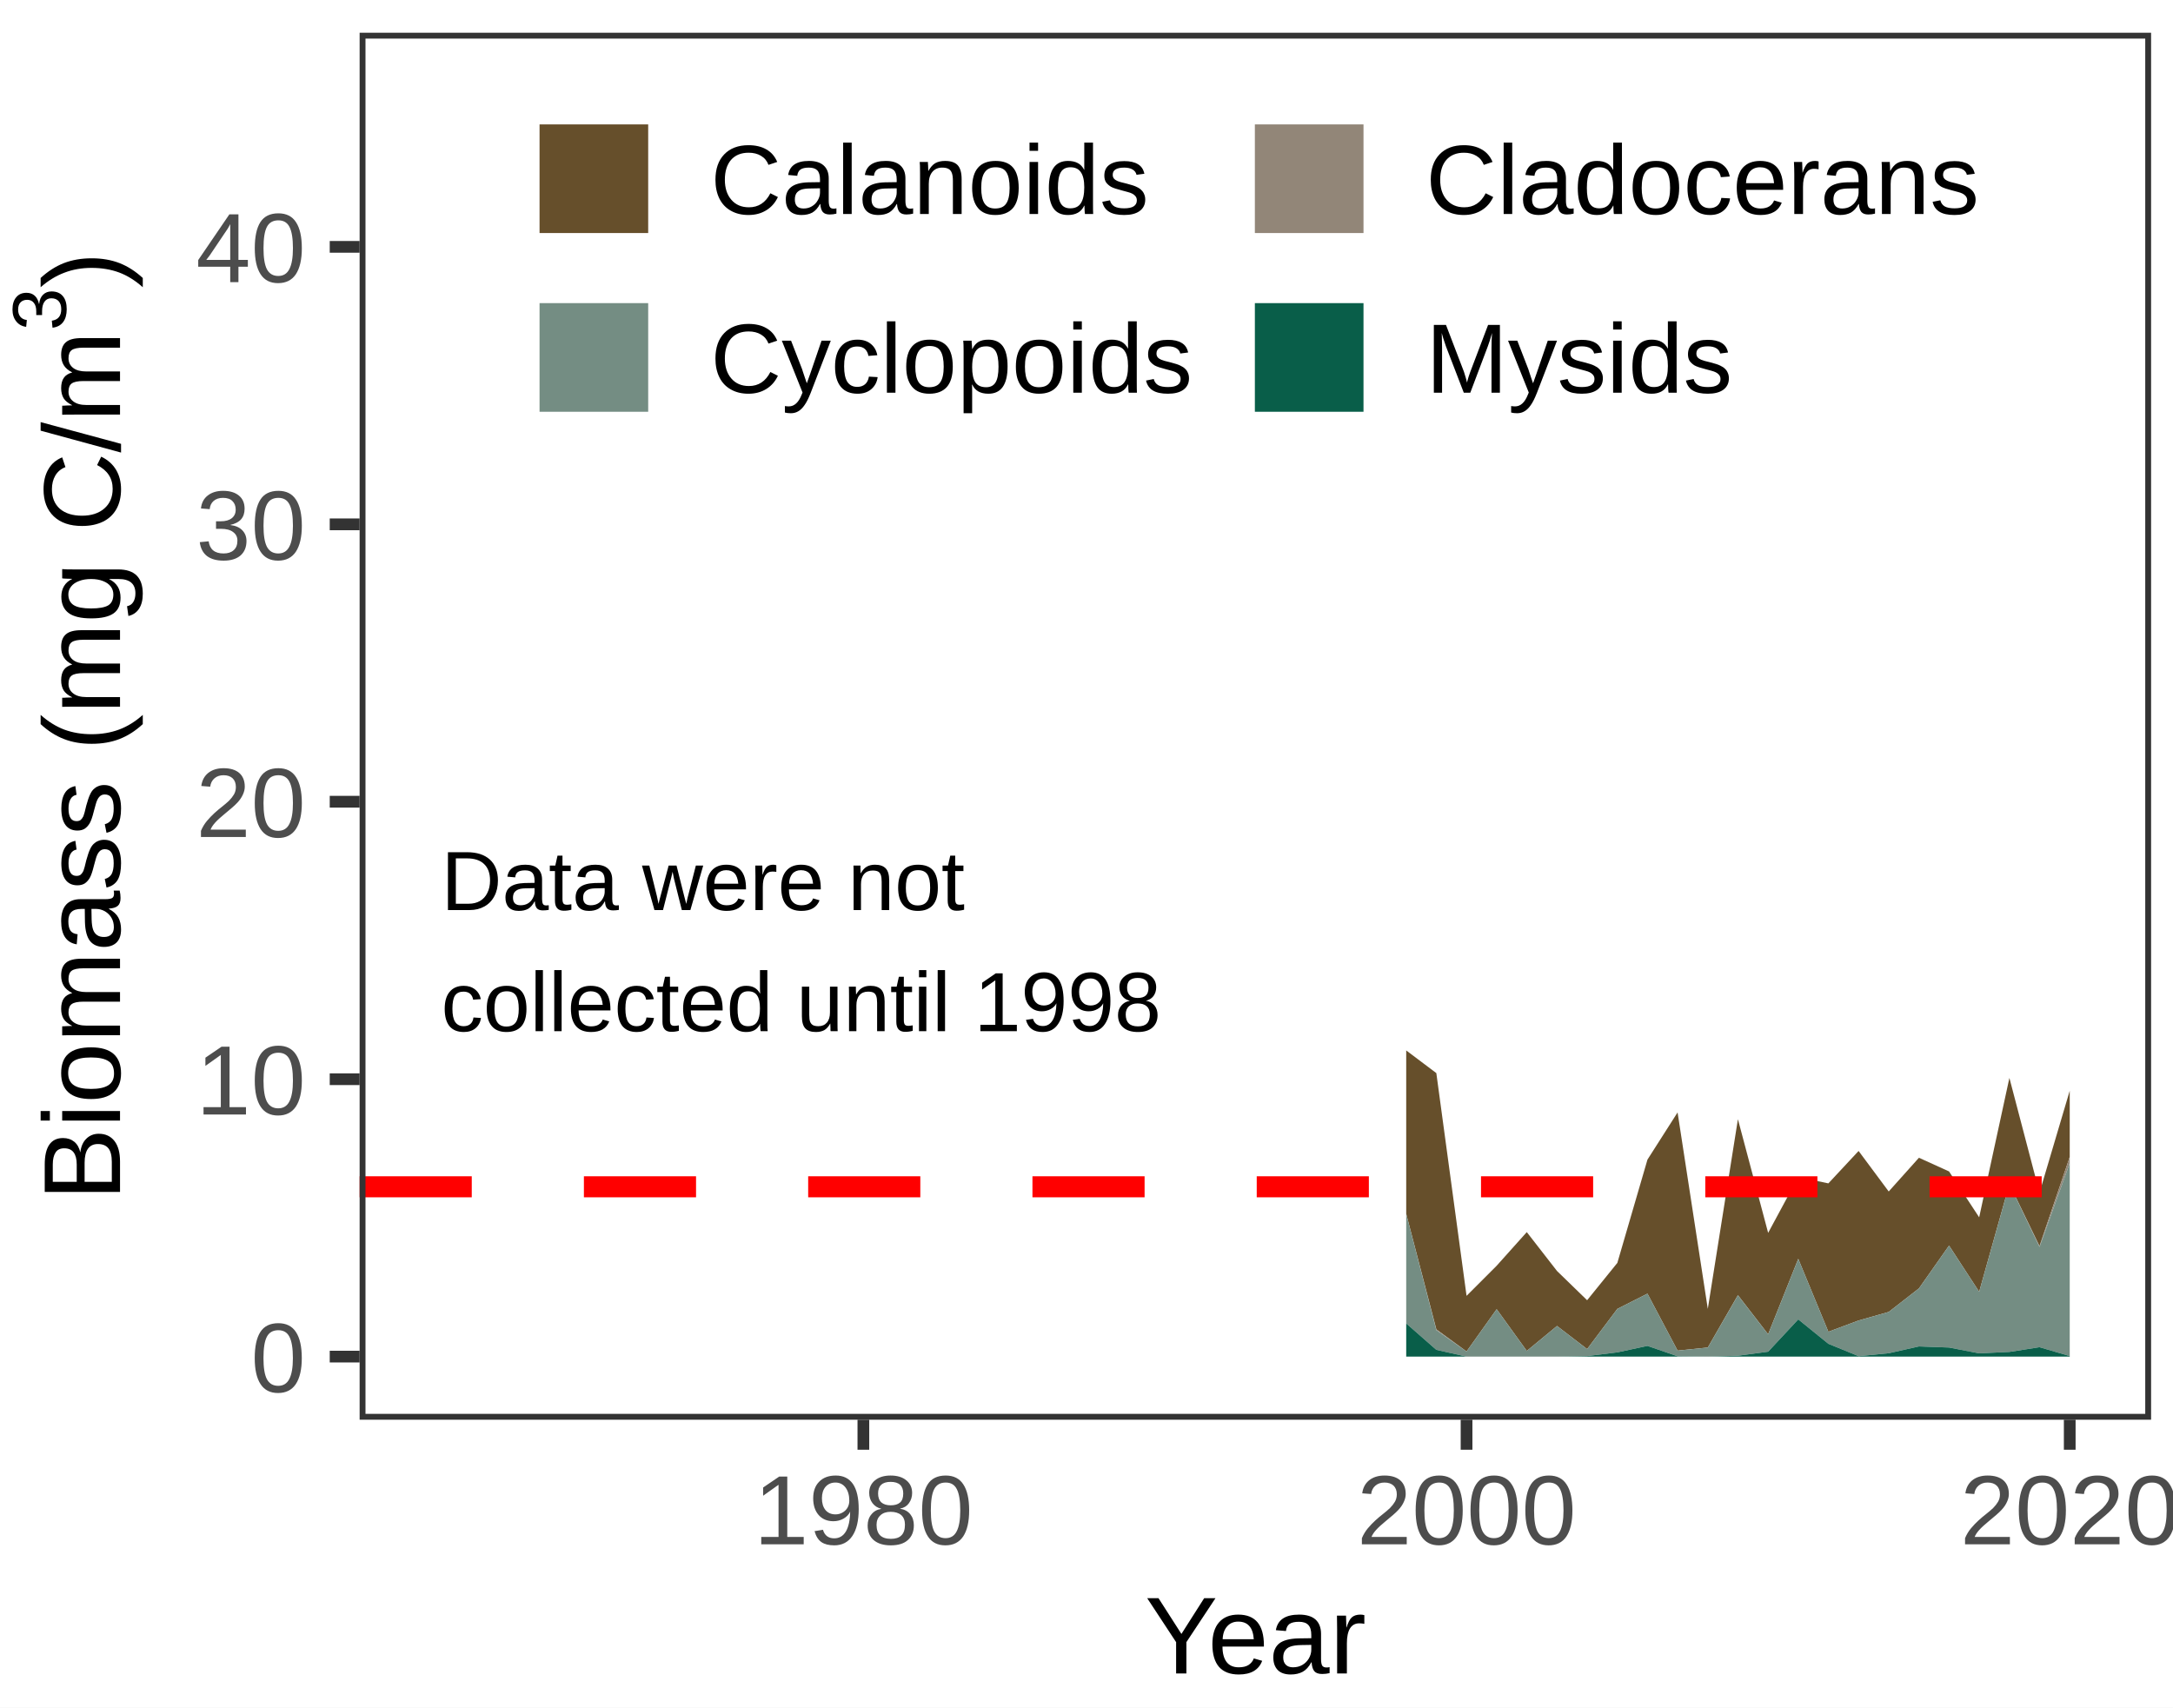
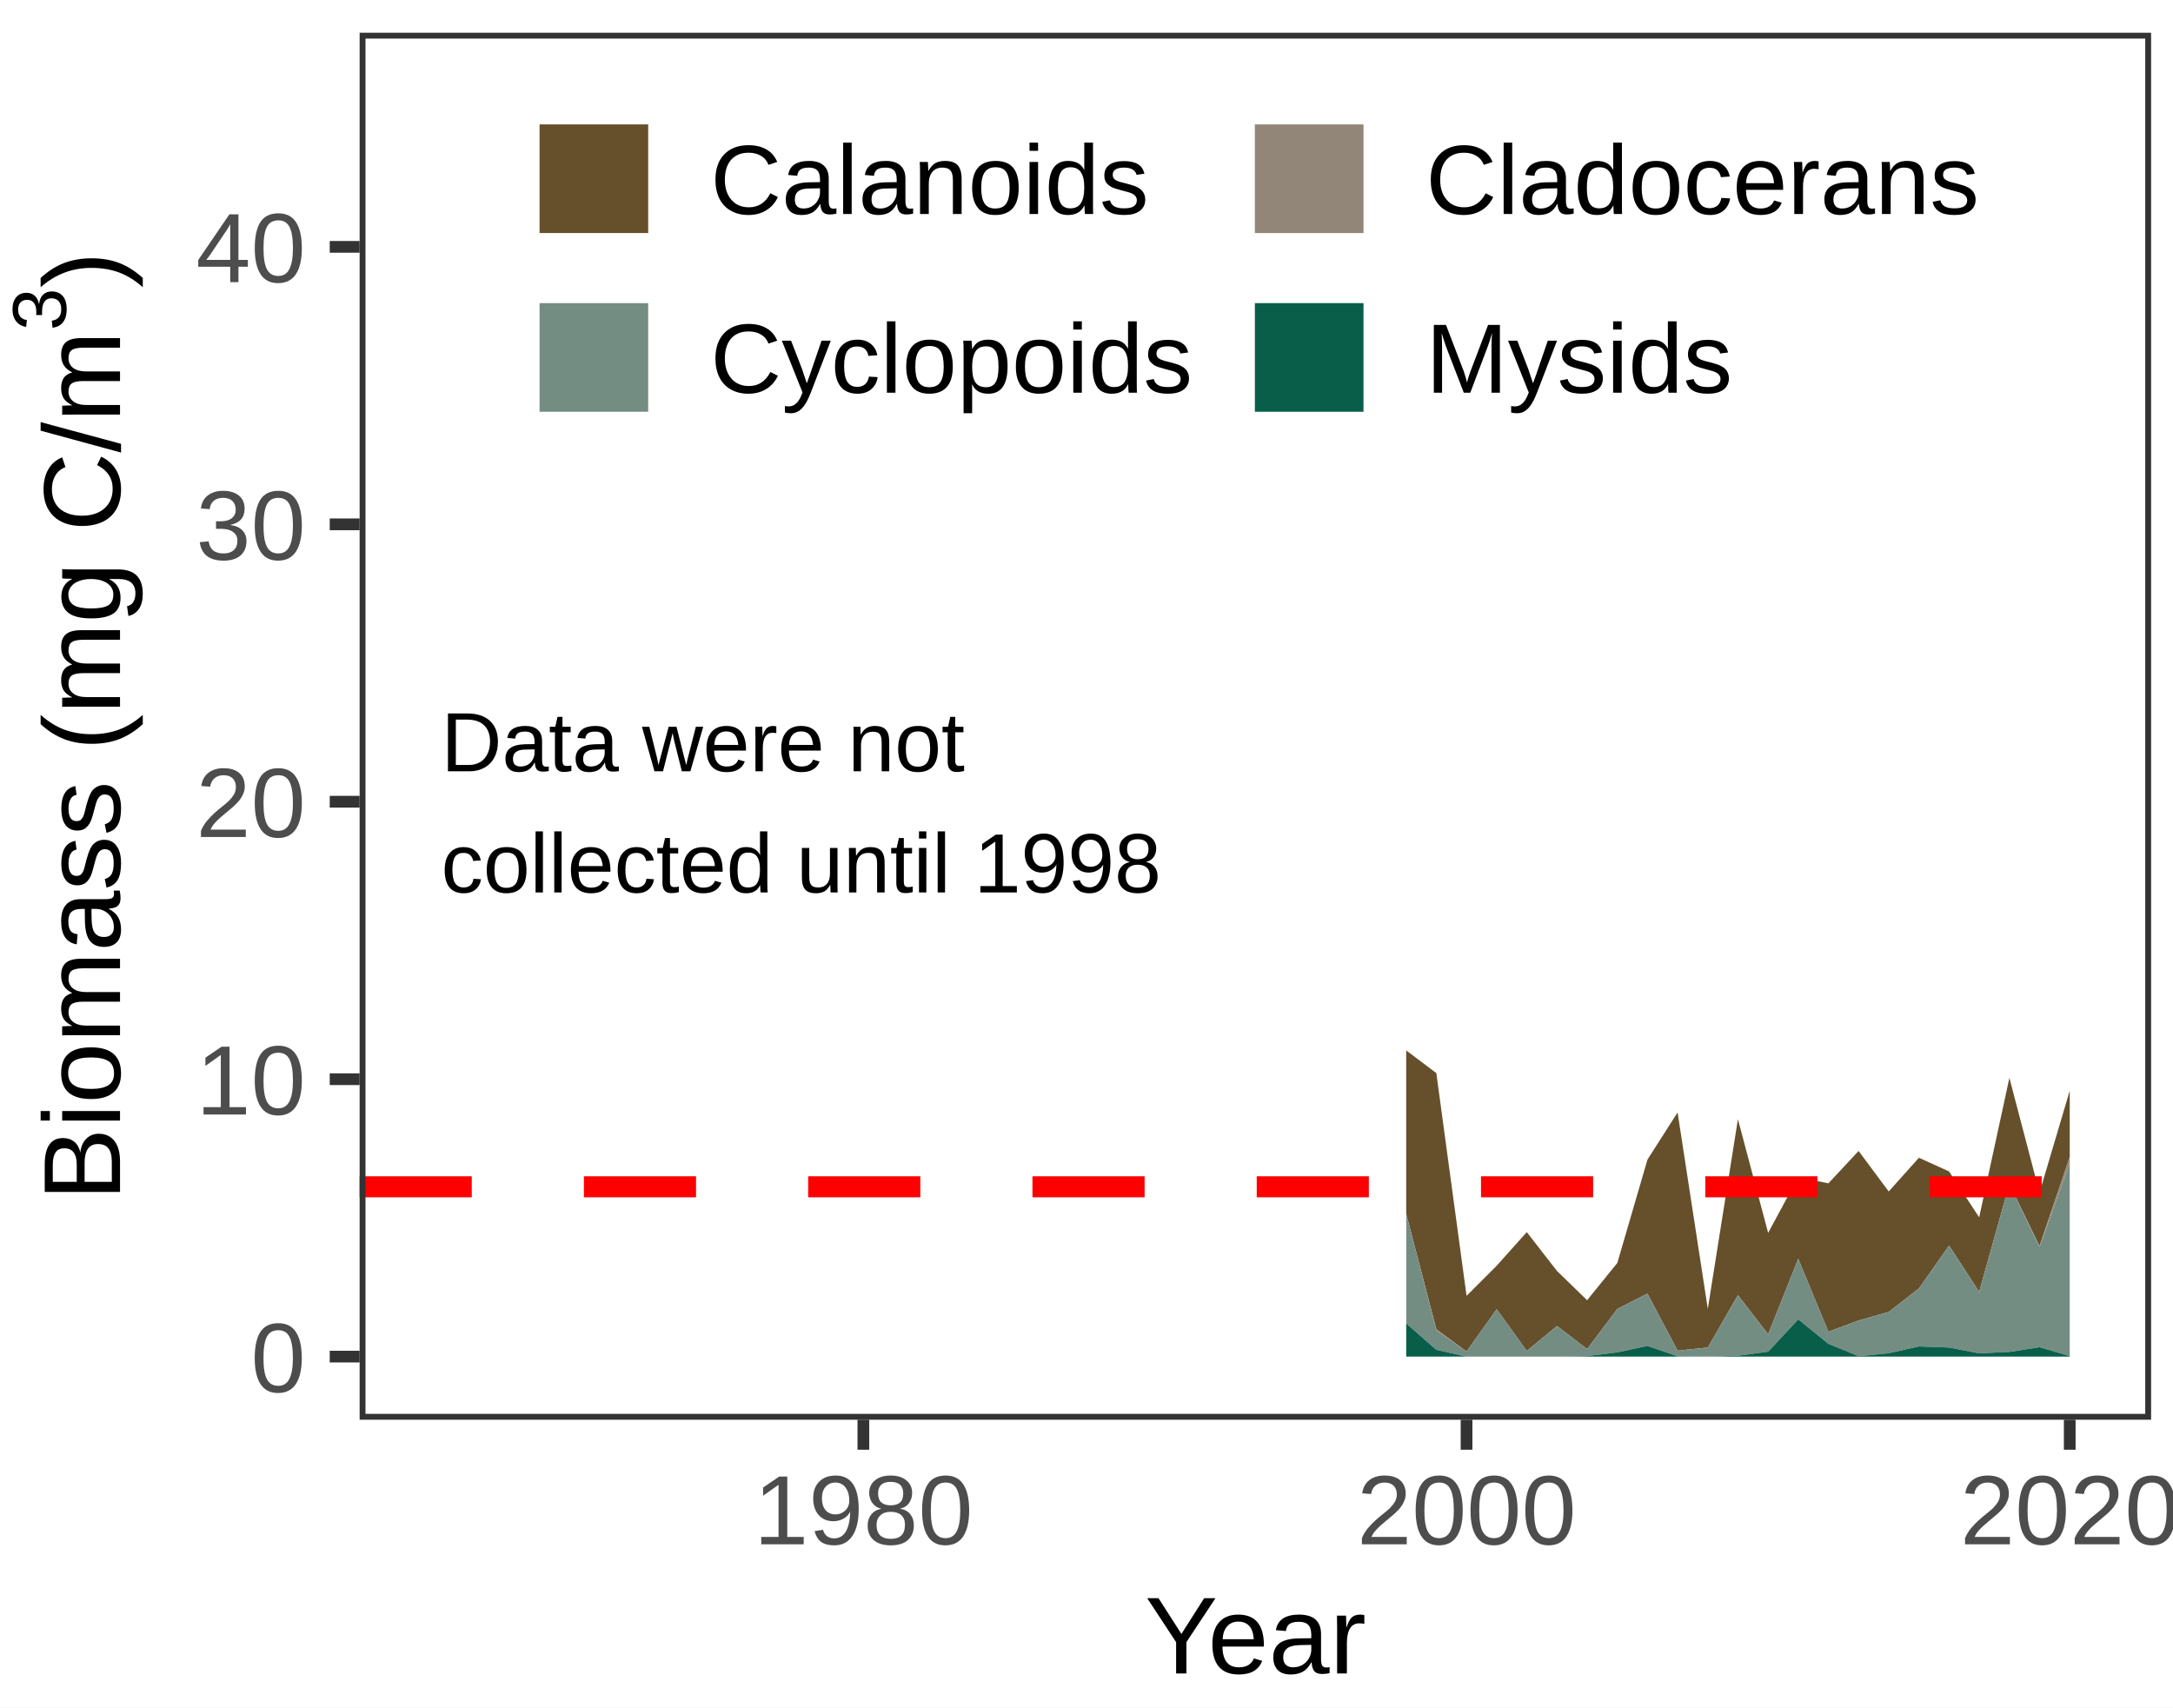
<svg xmlns="http://www.w3.org/2000/svg" class="svglite" width="198.43pt" height="155.91pt" viewBox="0 0 198.43 155.91">
  <defs>
    <style type="text/css">
    .svglite line, .svglite polyline, .svglite polygon, .svglite path, .svglite rect, .svglite circle {
      fill: none;
      stroke: #000000;
      stroke-linecap: round;
      stroke-linejoin: round;
      stroke-miterlimit: 10.00;
    }
  </style>
  </defs>
  <rect width="100%" height="100%" style="stroke: none; fill: #FFFFFF;" />
  <defs>
    <clipPath id="cpMC4wMHwxOTguNDN8MC4wMHwxNTUuOTE=">
      <rect x="0.00" y="0.00" width="198.43" height="155.91" />
    </clipPath>
  </defs>
  <g clip-path="url(#cpMC4wMHwxOTguNDN8MC4wMHwxNTUuOTE=)">
    <rect x="0.00" y="0.00" width="198.43" height="155.91" style="stroke-width: 1.07; stroke: #FFFFFF; fill: #FFFFFF;" />
  </g>
  <defs>
    <clipPath id="cpMzIuODR8MTk2LjQzfDIuOTl8MTI5LjY0">
      <rect x="32.84" y="2.99" width="163.59" height="126.65" />
    </clipPath>
  </defs>
  <g clip-path="url(#cpMzIuODR8MTk2LjQzfDIuOTl8MTI5LjY0)">
    <rect x="32.84" y="2.99" width="163.59" height="126.65" style="stroke-width: 1.07; stroke: none; fill: #FFFFFF;" />
    <polygon points="128.41,95.92 131.16,97.99 133.92,118.33 136.67,115.58 139.42,112.51 142.18,116.06 144.93,118.73 147.69,115.32 150.44,105.89 153.19,101.58 155.95,119.52 158.70,102.20 161.46,112.58 164.21,107.48 166.96,108.06 169.72,105.10 172.47,108.80 175.23,105.72 177.98,106.97 180.73,111.16 183.49,98.43 186.24,108.91 189.00,99.60 189.00,105.65 186.24,113.79 183.49,108.12 180.73,117.96 177.98,113.74 175.23,117.65 172.47,119.80 169.72,120.58 166.96,121.61 164.21,114.95 161.46,121.84 158.70,118.27 155.95,123.05 153.19,123.33 150.44,118.13 147.69,119.52 144.93,123.19 142.18,121.08 139.42,123.36 136.67,119.55 133.92,123.41 131.16,121.39 128.41,110.84 " style="stroke-width: 0.00; stroke: none; fill: #664F2B;" />
    <polyline points="128.41,95.92 131.16,97.99 133.92,118.33 136.67,115.58 139.42,112.51 142.18,116.06 144.93,118.73 147.69,115.32 150.44,105.89 153.19,101.58 155.95,119.52 158.70,102.20 161.46,112.58 164.21,107.48 166.96,108.06 169.72,105.10 172.47,108.80 175.23,105.72 177.98,106.97 180.73,111.16 183.49,98.43 186.24,108.91 189.00,99.60 " style="stroke-width: 1.07; stroke: none;" />
    <polygon points="128.41,110.84 131.16,121.39 133.92,123.41 136.67,119.55 139.42,123.36 142.18,121.08 144.93,123.19 147.69,119.52 150.44,118.13 153.19,123.33 155.95,123.05 158.70,118.27 161.46,121.84 164.21,114.95 166.96,121.61 169.72,120.58 172.47,119.80 175.23,117.65 177.98,113.74 180.73,117.96 183.49,108.12 186.24,113.79 189.00,105.65 189.00,106.21 186.24,113.86 183.49,108.13 180.73,117.96 177.98,113.74 175.23,117.65 172.47,119.80 169.72,120.58 166.96,121.61 164.21,114.95 161.46,121.84 158.70,118.28 155.95,123.05 153.19,123.33 150.44,118.13 147.69,119.52 144.93,123.19 142.18,121.08 139.42,123.36 136.67,119.55 133.92,123.41 131.16,121.46 128.41,110.84 " style="stroke-width: 0.00; stroke: none; fill: #928678;" />
    <polyline points="128.41,110.84 131.16,121.39 133.92,123.41 136.67,119.55 139.42,123.36 142.18,121.08 144.93,123.19 147.69,119.52 150.44,118.13 153.19,123.33 155.95,123.05 158.70,118.27 161.46,121.84 164.21,114.95 166.96,121.61 169.72,120.58 172.47,119.80 175.23,117.65 177.98,113.74 180.73,117.96 183.49,108.12 186.24,113.79 189.00,105.65 " style="stroke-width: 1.07; stroke: none;" />
    <polygon points="128.41,110.84 131.16,121.46 133.92,123.41 136.67,119.55 139.42,123.36 142.18,121.08 144.93,123.19 147.69,119.52 150.44,118.13 153.19,123.33 155.95,123.05 158.70,118.28 161.46,121.84 164.21,114.95 166.96,121.61 169.72,120.58 172.47,119.80 175.23,117.65 177.98,113.74 180.73,117.96 183.49,108.13 186.24,113.86 189.00,106.21 189.00,123.83 186.24,123.02 183.49,123.45 180.73,123.58 177.98,123.05 175.23,122.95 172.47,123.57 169.72,123.84 166.96,122.71 164.21,120.48 161.46,123.43 158.70,123.80 155.95,123.88 153.19,123.85 150.44,122.90 147.69,123.49 144.93,123.83 142.18,123.88 139.42,123.88 136.67,123.88 133.92,123.88 131.16,123.26 128.41,120.85 " style="stroke-width: 0.00; stroke: none; fill: #748D83;" />
    <polyline points="128.41,110.84 131.16,121.46 133.92,123.41 136.67,119.55 139.42,123.36 142.18,121.08 144.93,123.19 147.69,119.52 150.44,118.13 153.19,123.33 155.95,123.05 158.70,118.28 161.46,121.84 164.21,114.95 166.96,121.61 169.72,120.58 172.47,119.80 175.23,117.65 177.98,113.74 180.73,117.96 183.49,108.13 186.24,113.86 189.00,106.21 " style="stroke-width: 1.07; stroke: none;" />
    <polygon points="128.41,120.85 131.16,123.26 133.92,123.88 136.67,123.88 139.42,123.88 142.18,123.88 144.93,123.83 147.69,123.49 150.44,122.90 153.19,123.85 155.95,123.88 158.70,123.80 161.46,123.43 164.21,120.48 166.96,122.71 169.72,123.84 172.47,123.57 175.23,122.95 177.98,123.05 180.73,123.58 183.49,123.45 186.24,123.02 189.00,123.83 189.00,123.88 186.24,123.88 183.49,123.88 180.73,123.88 177.98,123.88 175.23,123.88 172.47,123.88 169.72,123.88 166.96,123.88 164.21,123.88 161.46,123.88 158.70,123.88 155.95,123.88 153.19,123.88 150.44,123.88 147.69,123.88 144.93,123.88 142.18,123.88 139.42,123.88 136.67,123.88 133.92,123.88 131.16,123.88 128.41,123.88 " style="stroke-width: 0.00; stroke: none; fill: #095E49;" />
    <polyline points="128.41,120.85 131.16,123.26 133.92,123.88 136.67,123.88 139.42,123.88 142.18,123.88 144.93,123.83 147.69,123.49 150.44,122.90 153.19,123.85 155.95,123.88 158.70,123.80 161.46,123.43 164.21,120.48 166.96,122.71 169.72,123.84 172.47,123.57 175.23,122.95 177.98,123.05 180.73,123.58 183.49,123.45 186.24,123.02 189.00,123.83 " style="stroke-width: 1.07; stroke: none;" />
    <line x1="32.84" y1="108.37" x2="196.43" y2="108.37" style="stroke-width: 1.92; stroke: #FF0000; stroke-dasharray: 10.24,10.24; stroke-linecap: butt;" />
-     <text x="40.28" y="83.10" style="font-size: 7.68px; font-family: Arial;" textLength="49.92px" lengthAdjust="spacingAndGlyphs">Data were not </text>
-     <text x="40.28" y="94.16" style="font-size: 7.68px; font-family: Arial;" textLength="67.85px" lengthAdjust="spacingAndGlyphs"> collected until 1998</text>
+     <text x="40.28" y="70.43" style="font-size: 7.68px; font-family: Arial;" textLength="49.92px" lengthAdjust="spacingAndGlyphs">Data were not </text>
+     <text x="40.28" y="81.49" style="font-size: 7.68px; font-family: Arial;" textLength="67.85px" lengthAdjust="spacingAndGlyphs"> collected until 1998</text>
    <rect x="32.84" y="2.99" width="163.59" height="126.65" style="stroke-width: 1.07; stroke: #333333;" />
  </g>
  <g clip-path="url(#cpMC4wMHwxOTguNDN8MC4wMHwxNTUuOTE=)">
    <text x="27.91" y="127.11" text-anchor="end" style="font-size: 9.00px; fill: #4D4D4D; font-family: Arial;" textLength="5.00px" lengthAdjust="spacingAndGlyphs">0</text>
    <text x="27.91" y="101.77" text-anchor="end" style="font-size: 9.00px; fill: #4D4D4D; font-family: Arial;" textLength="10.01px" lengthAdjust="spacingAndGlyphs">10</text>
    <text x="27.91" y="76.43" text-anchor="end" style="font-size: 9.00px; fill: #4D4D4D; font-family: Arial;" textLength="10.01px" lengthAdjust="spacingAndGlyphs">20</text>
    <text x="27.91" y="51.10" text-anchor="end" style="font-size: 9.00px; fill: #4D4D4D; font-family: Arial;" textLength="10.01px" lengthAdjust="spacingAndGlyphs">30</text>
    <text x="27.91" y="25.76" text-anchor="end" style="font-size: 9.00px; fill: #4D4D4D; font-family: Arial;" textLength="10.01px" lengthAdjust="spacingAndGlyphs">40</text>
    <polyline points="30.11,123.88 32.84,123.88 " style="stroke-width: 1.07; stroke: #333333; stroke-linecap: butt;" />
    <polyline points="30.11,98.55 32.84,98.55 " style="stroke-width: 1.07; stroke: #333333; stroke-linecap: butt;" />
    <polyline points="30.11,73.21 32.84,73.21 " style="stroke-width: 1.07; stroke: #333333; stroke-linecap: butt;" />
    <polyline points="30.11,47.88 32.84,47.88 " style="stroke-width: 1.07; stroke: #333333; stroke-linecap: butt;" />
    <polyline points="30.11,22.54 32.84,22.54 " style="stroke-width: 1.07; stroke: #333333; stroke-linecap: butt;" />
    <polyline points="78.84,132.38 78.84,129.64 " style="stroke-width: 1.07; stroke: #333333; stroke-linecap: butt;" />
    <polyline points="133.92,132.38 133.92,129.64 " style="stroke-width: 1.07; stroke: #333333; stroke-linecap: butt;" />
    <polyline points="189.00,132.38 189.00,129.64 " style="stroke-width: 1.07; stroke: #333333; stroke-linecap: butt;" />
    <text x="78.84" y="141.02" text-anchor="middle" style="font-size: 9.00px; fill: #4D4D4D; font-family: Arial;" textLength="20.02px" lengthAdjust="spacingAndGlyphs">1980</text>
    <text x="133.92" y="141.02" text-anchor="middle" style="font-size: 9.00px; fill: #4D4D4D; font-family: Arial;" textLength="20.02px" lengthAdjust="spacingAndGlyphs">2000</text>
    <text x="189.00" y="141.02" text-anchor="middle" style="font-size: 9.00px; fill: #4D4D4D; font-family: Arial;" textLength="20.02px" lengthAdjust="spacingAndGlyphs">2020</text>
    <text x="114.64" y="152.81" text-anchor="middle" style="font-size: 10.00px; font-family: Arial;" textLength="20.22px" lengthAdjust="spacingAndGlyphs">Year</text>
    <text transform="translate(10.96,109.67) rotate(-90)" style="font-size: 10.00px; font-family: Arial;" textLength="79.48px" lengthAdjust="spacingAndGlyphs">Biomass (mg C/m</text>
    <text transform="translate(6.03,30.19) rotate(-90)" style="font-size: 7.00px; font-family: Arial;" textLength="3.90px" lengthAdjust="spacingAndGlyphs">3</text>
    <text transform="translate(10.96,26.29) rotate(-90)" style="font-size: 10.00px; font-family: Arial;" textLength="3.33px" lengthAdjust="spacingAndGlyphs">)</text>
    <rect x="48.56" y="10.65" width="11.34" height="11.34" style="stroke-width: 1.07; stroke: none; fill: #FFFFFF;" />
    <rect x="49.27" y="11.36" width="9.92" height="9.92" style="stroke-width: 1.07; stroke: none; stroke-linecap: square; stroke-linejoin: miter; fill: #664F2B;" />
    <rect x="113.88" y="10.65" width="11.34" height="11.34" style="stroke-width: 1.07; stroke: none; fill: #FFFFFF;" />
    <rect x="114.59" y="11.36" width="9.92" height="9.92" style="stroke-width: 1.07; stroke: none; stroke-linecap: square; stroke-linejoin: miter; fill: #928678;" />
    <rect x="48.56" y="26.97" width="11.34" height="11.34" style="stroke-width: 1.07; stroke: none; fill: #FFFFFF;" />
    <rect x="49.27" y="27.68" width="9.92" height="9.92" style="stroke-width: 1.07; stroke: none; stroke-linecap: square; stroke-linejoin: miter; fill: #748D83;" />
    <rect x="113.88" y="26.97" width="11.34" height="11.34" style="stroke-width: 1.07; stroke: none; fill: #FFFFFF;" />
    <rect x="114.59" y="27.68" width="9.92" height="9.92" style="stroke-width: 1.07; stroke: none; stroke-linecap: square; stroke-linejoin: miter; fill: #095E49;" />
    <text x="64.88" y="19.54" style="font-size: 9.00px; font-family: Arial;" textLength="40.02px" lengthAdjust="spacingAndGlyphs">Calanoids</text>
    <text x="130.20" y="19.54" style="font-size: 9.00px; font-family: Arial;" textLength="50.52px" lengthAdjust="spacingAndGlyphs">Cladocerans</text>
    <text x="64.88" y="35.86" style="font-size: 9.00px; font-family: Arial;" textLength="44.02px" lengthAdjust="spacingAndGlyphs">Cyclopoids</text>
    <text x="130.20" y="35.86" style="font-size: 9.00px; font-family: Arial;" textLength="28.00px" lengthAdjust="spacingAndGlyphs">Mysids</text>
  </g>
</svg>
